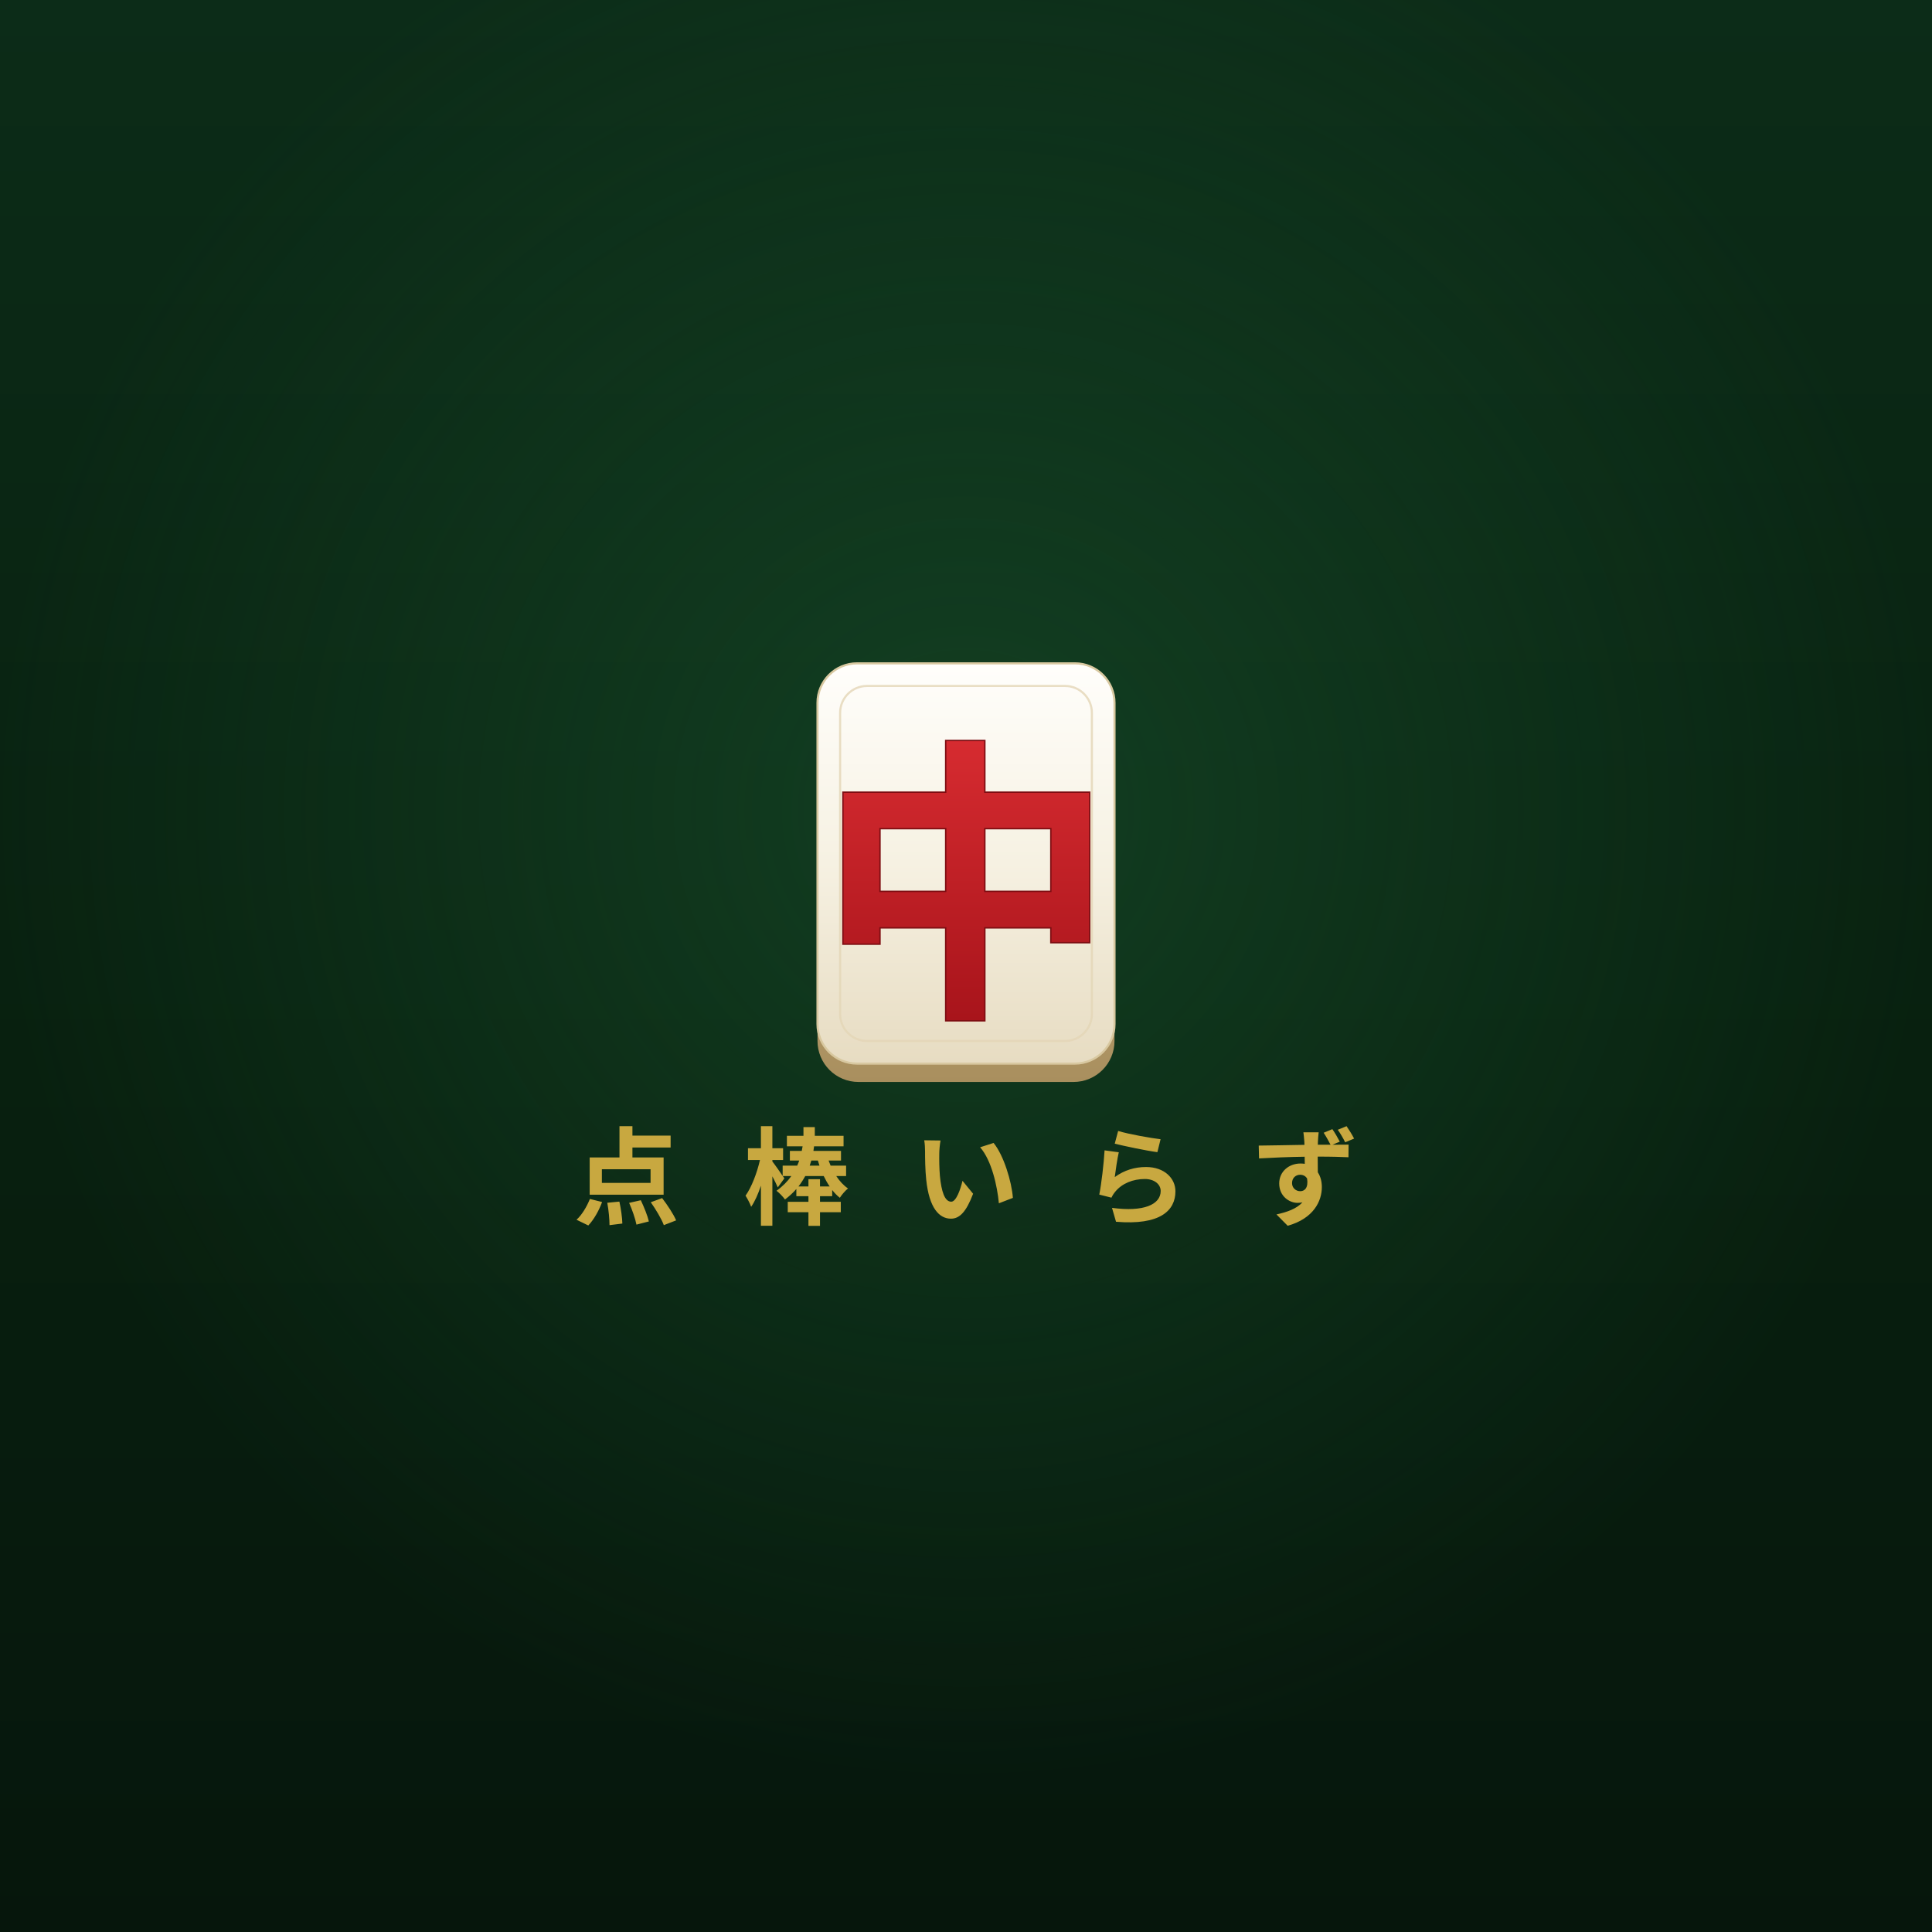
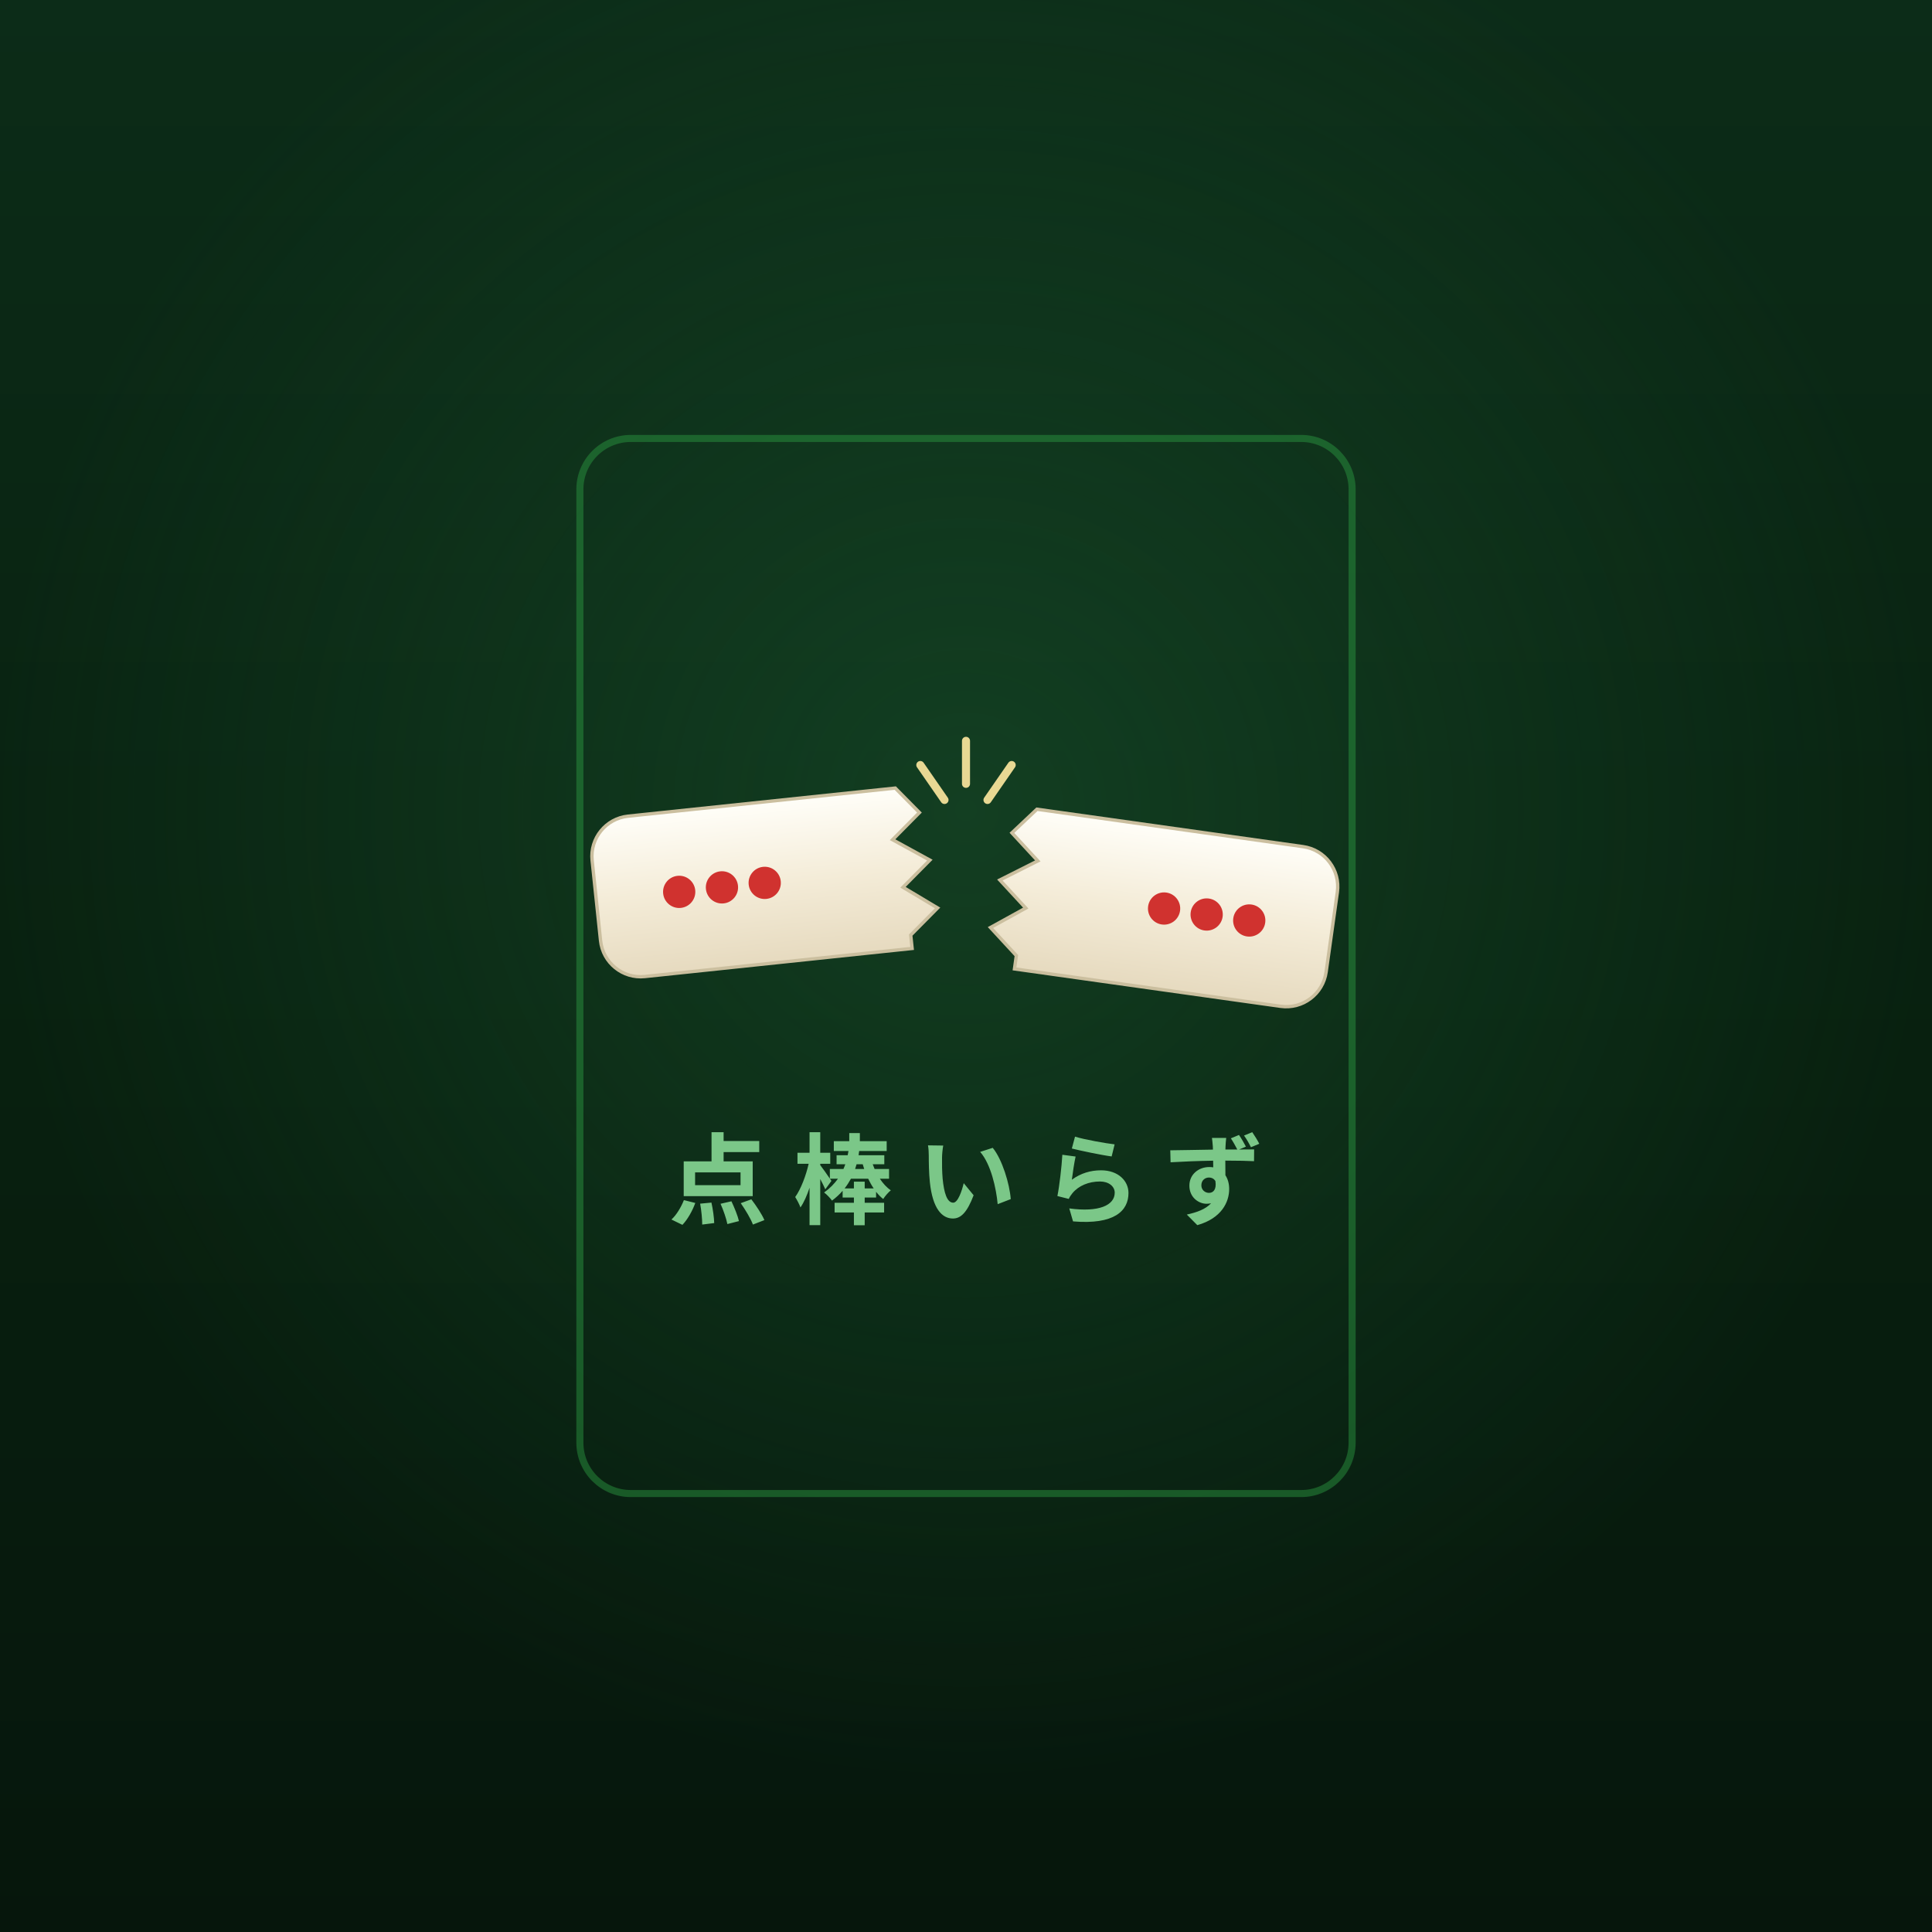
<svg xmlns="http://www.w3.org/2000/svg" width="2732" height="2732" viewBox="0 0 2732 2732">
  <defs>
    <linearGradient id="bg" x1="0" y1="0" x2="0" y2="1">
      <stop offset="0" stop-color="#0c2c18" />
      <stop offset="0.55" stop-color="#08200f" />
      <stop offset="1" stop-color="#06160c" />
    </linearGradient>
    <radialGradient id="glow" cx="0.5" cy="0.42" r="0.5">
      <stop offset="0" stop-color="#1c5a32" stop-opacity="0.5" />
      <stop offset="1" stop-color="#1c5a32" stop-opacity="0" />
    </radialGradient>
-     <linearGradient id="tile" x1="0" y1="0" x2="0" y2="1">
-       <stop offset="0" stop-color="#fffefb" />
-       <stop offset="0.5" stop-color="#f6f1e2" />
-       <stop offset="1" stop-color="#e7dcc2" />
-     </linearGradient>
-     <linearGradient id="side" x1="0" y1="0" x2="0" y2="1">
-       <stop offset="0" stop-color="#cdb98e" />
-       <stop offset="1" stop-color="#a98f5e" />
-     </linearGradient>
-     <linearGradient id="redChar" x1="0" y1="0" x2="0" y2="1">
-       <stop offset="0" stop-color="#d62b30" />
-       <stop offset="1" stop-color="#a8141b" />
+     <linearGradient id="stickD" x1="0" y1="0" x2="0" y2="1">
+       <stop offset="0" stop-color="#fffef8" />
+       <stop offset="0.5" stop-color="#f4ecd8" />
+       <stop offset="1" stop-color="#e6dabf" />
    </linearGradient>
  </defs>
  <rect width="2732" height="2732" fill="url(#bg)" />
  <rect width="2732" height="2732" fill="url(#glow)" />
-   <g transform="translate(1366,1230)">
-     <rect x="-210" y="-272" width="420" height="572" rx="58" fill="url(#side)" />
-     <rect x="-210" y="-292" width="420" height="566" rx="56" fill="url(#tile)" stroke="#d8c8a0" stroke-width="3" />
-     <rect x="-178" y="-260" width="356" height="502" rx="38" fill="none" stroke="#e3d6b6" stroke-width="3" opacity="0.8" />
-     <text x="0" y="-8" text-anchor="middle" dominant-baseline="central" font-family="'Yu Mincho','YuMincho','MS Mincho','Hiragino Mincho ProN',serif" font-size="420" font-weight="900" fill="url(#redChar)" stroke="#7e0d12" stroke-width="4" paint-order="stroke">中</text>
+   <rect x="820" y="620" width="1092" height="1492" rx="72" fill="none" stroke="#2e9e43" stroke-opacity="0.45" stroke-width="10" />
+   <g transform="translate(1366,1230) scale(1.9)">
+     <g transform="rotate(-6) translate(-16,-6)">
+       <path d="M -260,-30 A 30,30 0 0 1 -230,-60 L -30,-60 L -14,-40 L -36,-22 L -10,-4 L -32,14 L -8,32 L -30,50 L -30,60 L -230,60 A 30,30 0 0 1 -260,30 Z" fill="url(#stickD)" stroke="#cbbf9f" stroke-width="2.5" />
+       <g fill="#d0322f">
+         <circle cx="-198" cy="0" r="12" />
+         <circle cx="-166" cy="0" r="12" />
+         <circle cx="-134" cy="0" r="12" />
+       </g>
+     </g>
+     <g transform="rotate(8) translate(16,8)">
+       <path d="M 260,-30 A 30,30 0 0 0 230,-60 L 30,-60 L 14,-40 L 36,-22 L 10,-4 L 32,14 L 8,32 L 30,50 L 30,60 L 230,60 A 30,30 0 0 0 260,30 Z" fill="url(#stickD)" stroke="#cbbf9f" stroke-width="2.5" />
+       <g fill="#d0322f">
+         <circle cx="134" cy="0" r="12" />
+         <circle cx="166" cy="0" r="12" />
+         <circle cx="198" cy="0" r="12" />
+       </g>
+     </g>
+     <g stroke="#ffe9a0" stroke-width="6" stroke-linecap="round" opacity="0.9">
+       <line x1="0" y1="-96" x2="0" y2="-64" />
+       <line x1="34" y1="-78" x2="16" y2="-52" />
+       <line x1="-34" y1="-78" x2="-16" y2="-52" />
+     </g>
  </g>
-   <text x="1366" y="1720" text-anchor="middle" font-family="'Yu Mincho','YuMincho','MS Mincho','Hiragino Mincho ProN',serif" font-size="150" font-weight="700" fill="#c8a840" letter-spacing="28">点 棒 い ら ず</text>
+   <text x="1366" y="1720" text-anchor="middle" font-family="'Yu Mincho','YuMincho','MS Mincho','Hiragino Mincho ProN',serif" font-size="140" font-weight="700" fill="#7bc788" letter-spacing="36">点棒いらず</text>
</svg>
